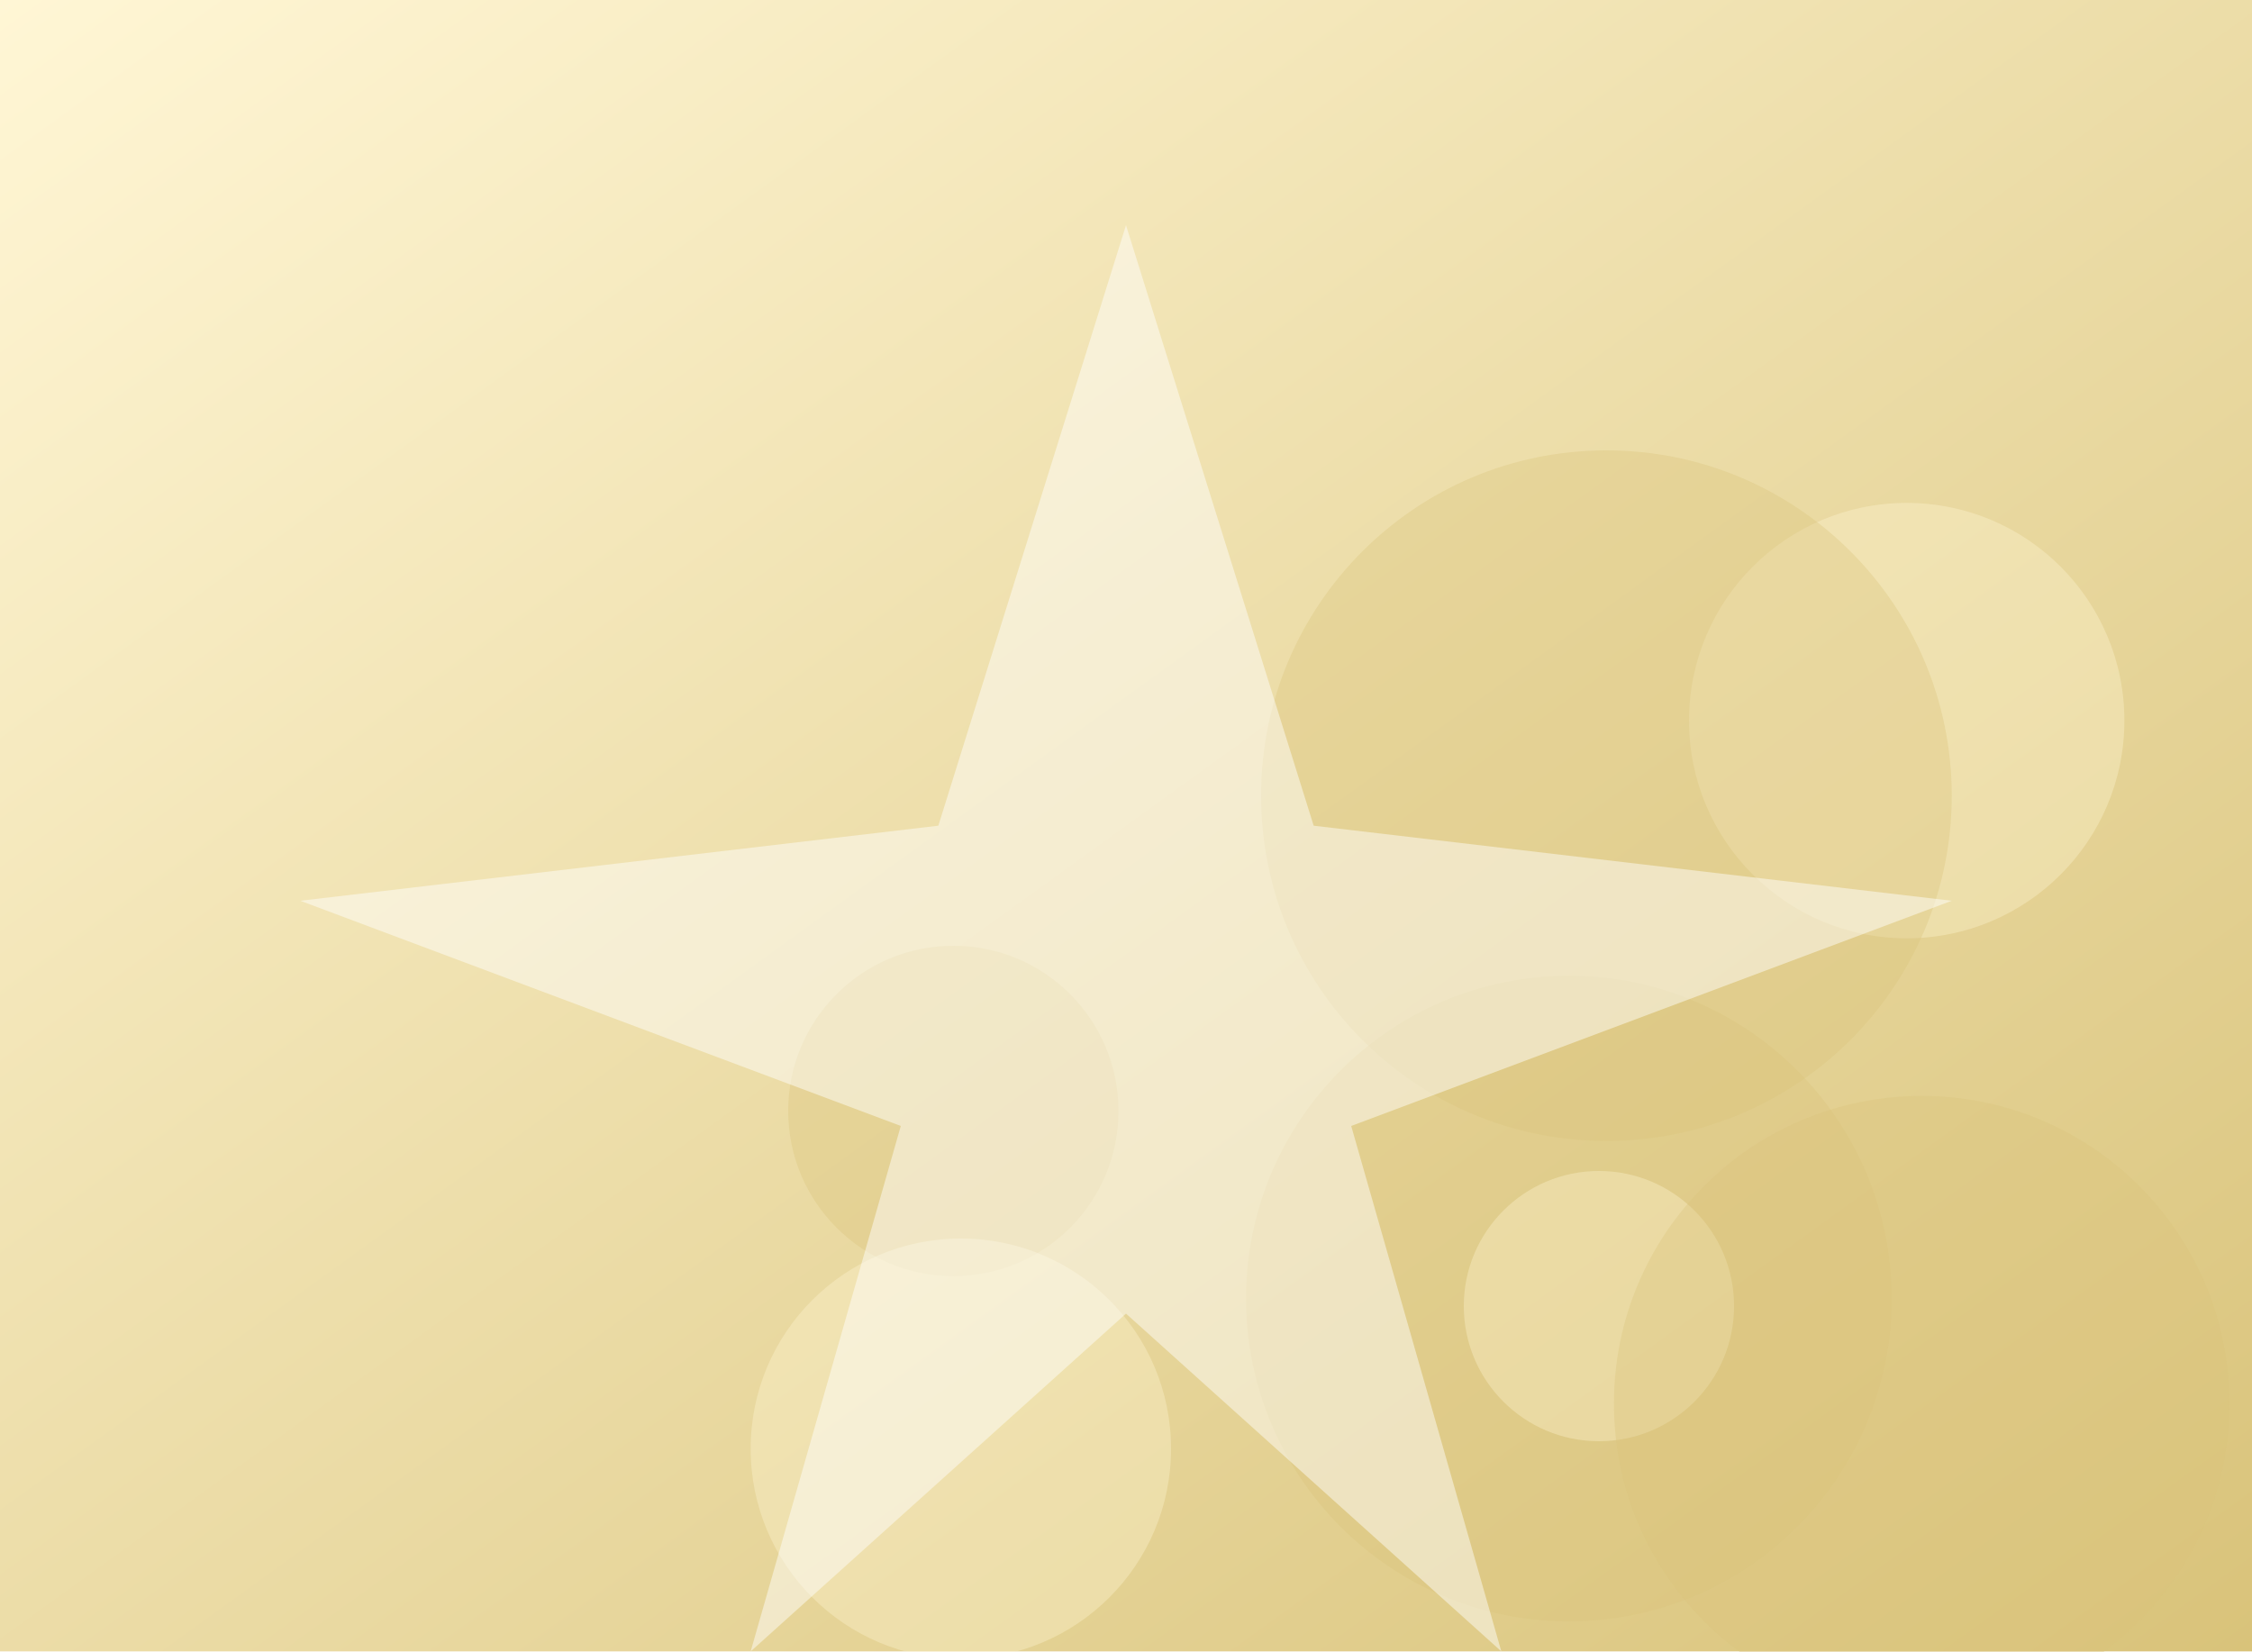
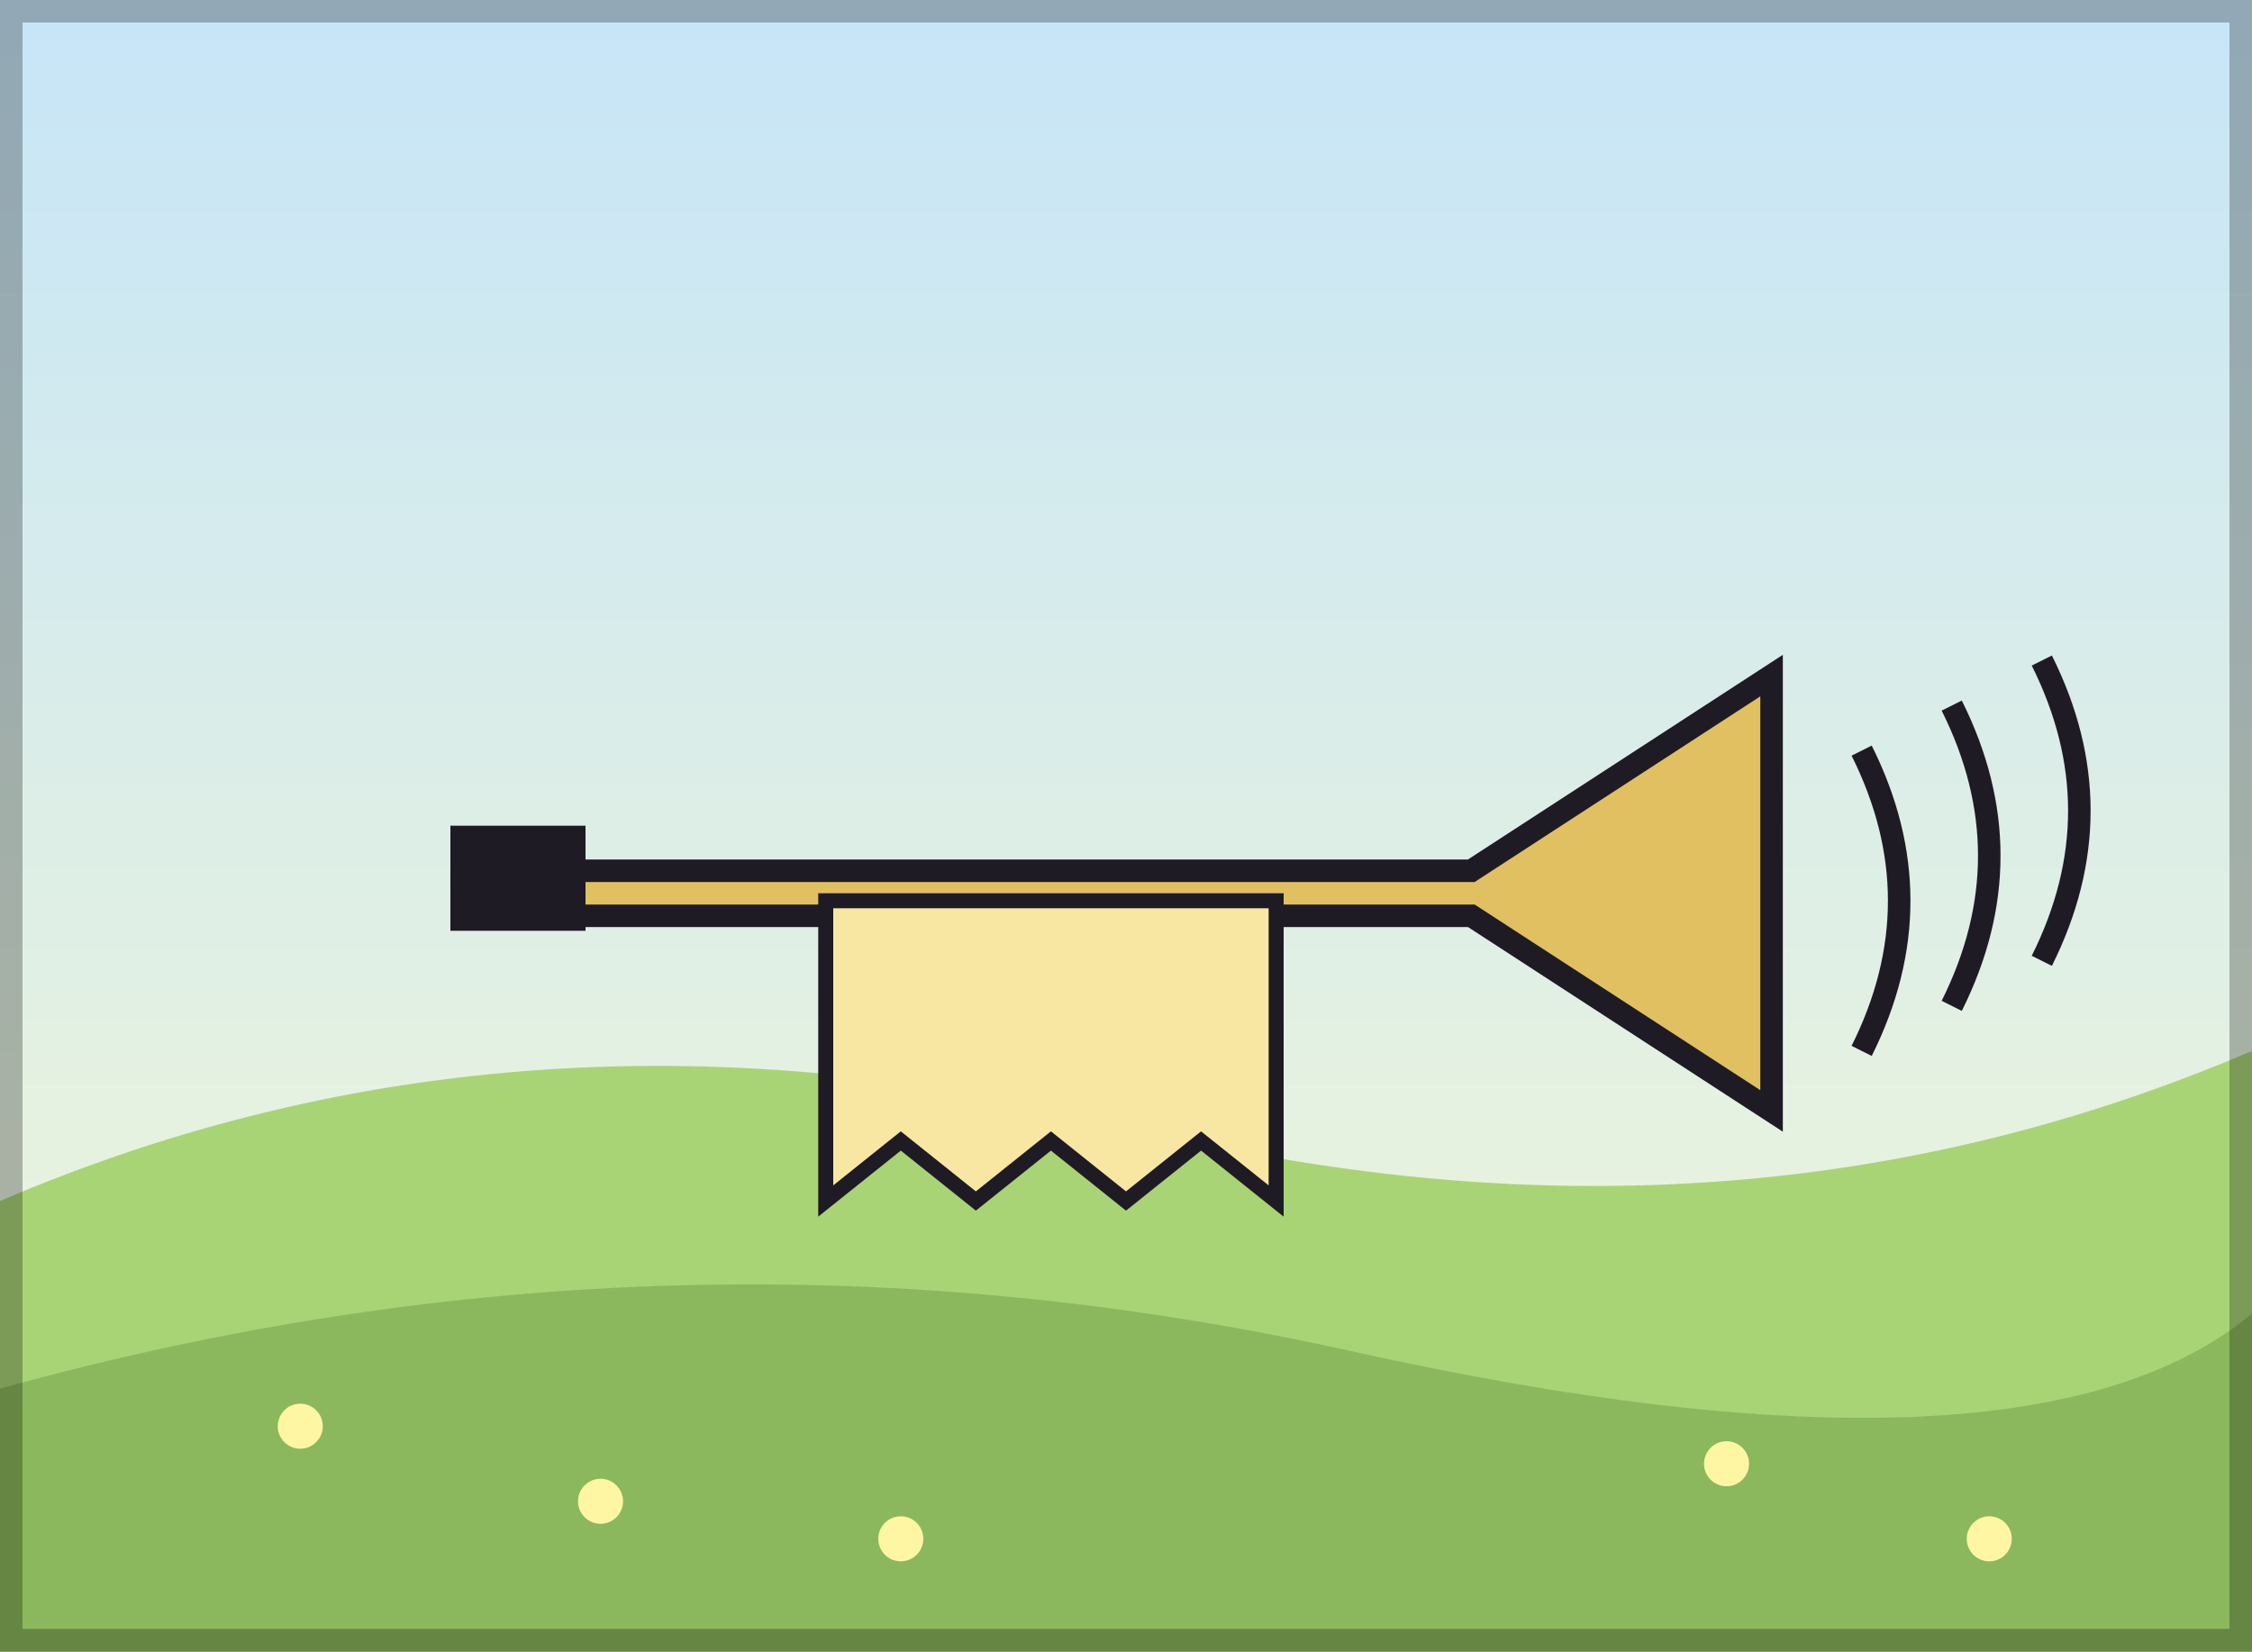
<svg xmlns="http://www.w3.org/2000/svg" viewBox="0 0 300 220">
  <defs>
-     <linearGradient id="g" x1="0" y1="0" x2="1" y2="1">
-       <stop offset="0" stop-color="#fff6d5" />
-       <stop offset="1" stop-color="#d9c37a" />
+     <linearGradient id="s" x1="0" y1="0" x2="0" y2="1">
+       <stop offset="0" stop-color="#bfe3ff" />
+       <stop offset="1" stop-color="#f2f7d8" />
    </linearGradient>
  </defs>
-   <rect width="300" height="220" fill="url(#g)" />
-   <circle cx="209" cy="173" r="43" fill="#d9c37a" opacity="0.35" />
-   <circle cx="254" cy="96" r="29" fill="#fff6d5" opacity="0.35" />
-   <circle cx="127" cy="148" r="22" fill="#d9c37a" opacity="0.35" />
-   <circle cx="213" cy="174" r="18" fill="#fff6d5" opacity="0.35" />
-   <circle cx="256" cy="187" r="41" fill="#d9c37a" opacity="0.35" />
-   <circle cx="128" cy="193" r="28" fill="#fff6d5" opacity="0.35" />
-   <circle cx="214" cy="106" r="46" fill="#d9c37a" opacity="0.35" />
-   <path d="M150 30 L175 110 L260 120 L180 150 L200 220 L150 175 L100 220 L120 150 L40 120 L125 110 Z" fill="#fff7" />
+   <rect width="300" height="220" fill="url(#s)" />
+   <path d="M0 160 Q70 130 150 150 T300 140 V220 H0Z" fill="#9ccf6a" />
+   <path d="M0 185 Q90 160 180 180 T300 175 V220 H0Z" fill="#7bb04e" />
+   <circle cx="40" cy="190" r="3" fill="#fff6a0" />
+   <circle cx="80" cy="200" r="3" fill="#fff6a0" />
+   <circle cx="230" cy="195" r="3" fill="#fff6a0" />
+   <circle cx="265" cy="205" r="3" fill="#fff6a0" />
+   <circle cx="120" cy="205" r="3" fill="#fff6a0" />
+   <rect width="300" height="220" fill="#fff3c0" opacity=".12" />
+   <g>
+     <path d="M76 116 h120 l40 -26 v58 l-40 -26 h-120z" fill="#e0c060" stroke="#1e1b24" stroke-width="3" />
+     <rect x="60" y="110" width="18" height="14" fill="#1e1b24" />
+     <path d="M110 120 h60 v40 l-10 -8 l-10 8 l-10 -8 l-10 8 l-10 -8 l-10 8z" fill="#f8e7a2" stroke="#1e1b24" stroke-width="2" />
+     <path d="M248 100 q10 20 0 40" stroke="#1e1b24" stroke-width="3" fill="none" />
+     <path d="M260 94 q10 20 0 40" stroke="#1e1b24" stroke-width="3" fill="none" />
+     <path d="M272 88 q10 20 0 40" stroke="#1e1b24" stroke-width="3" fill="none" />
+   </g>
+   <rect width="300" height="220" fill="none" stroke="#0004" stroke-width="6" />
</svg>
